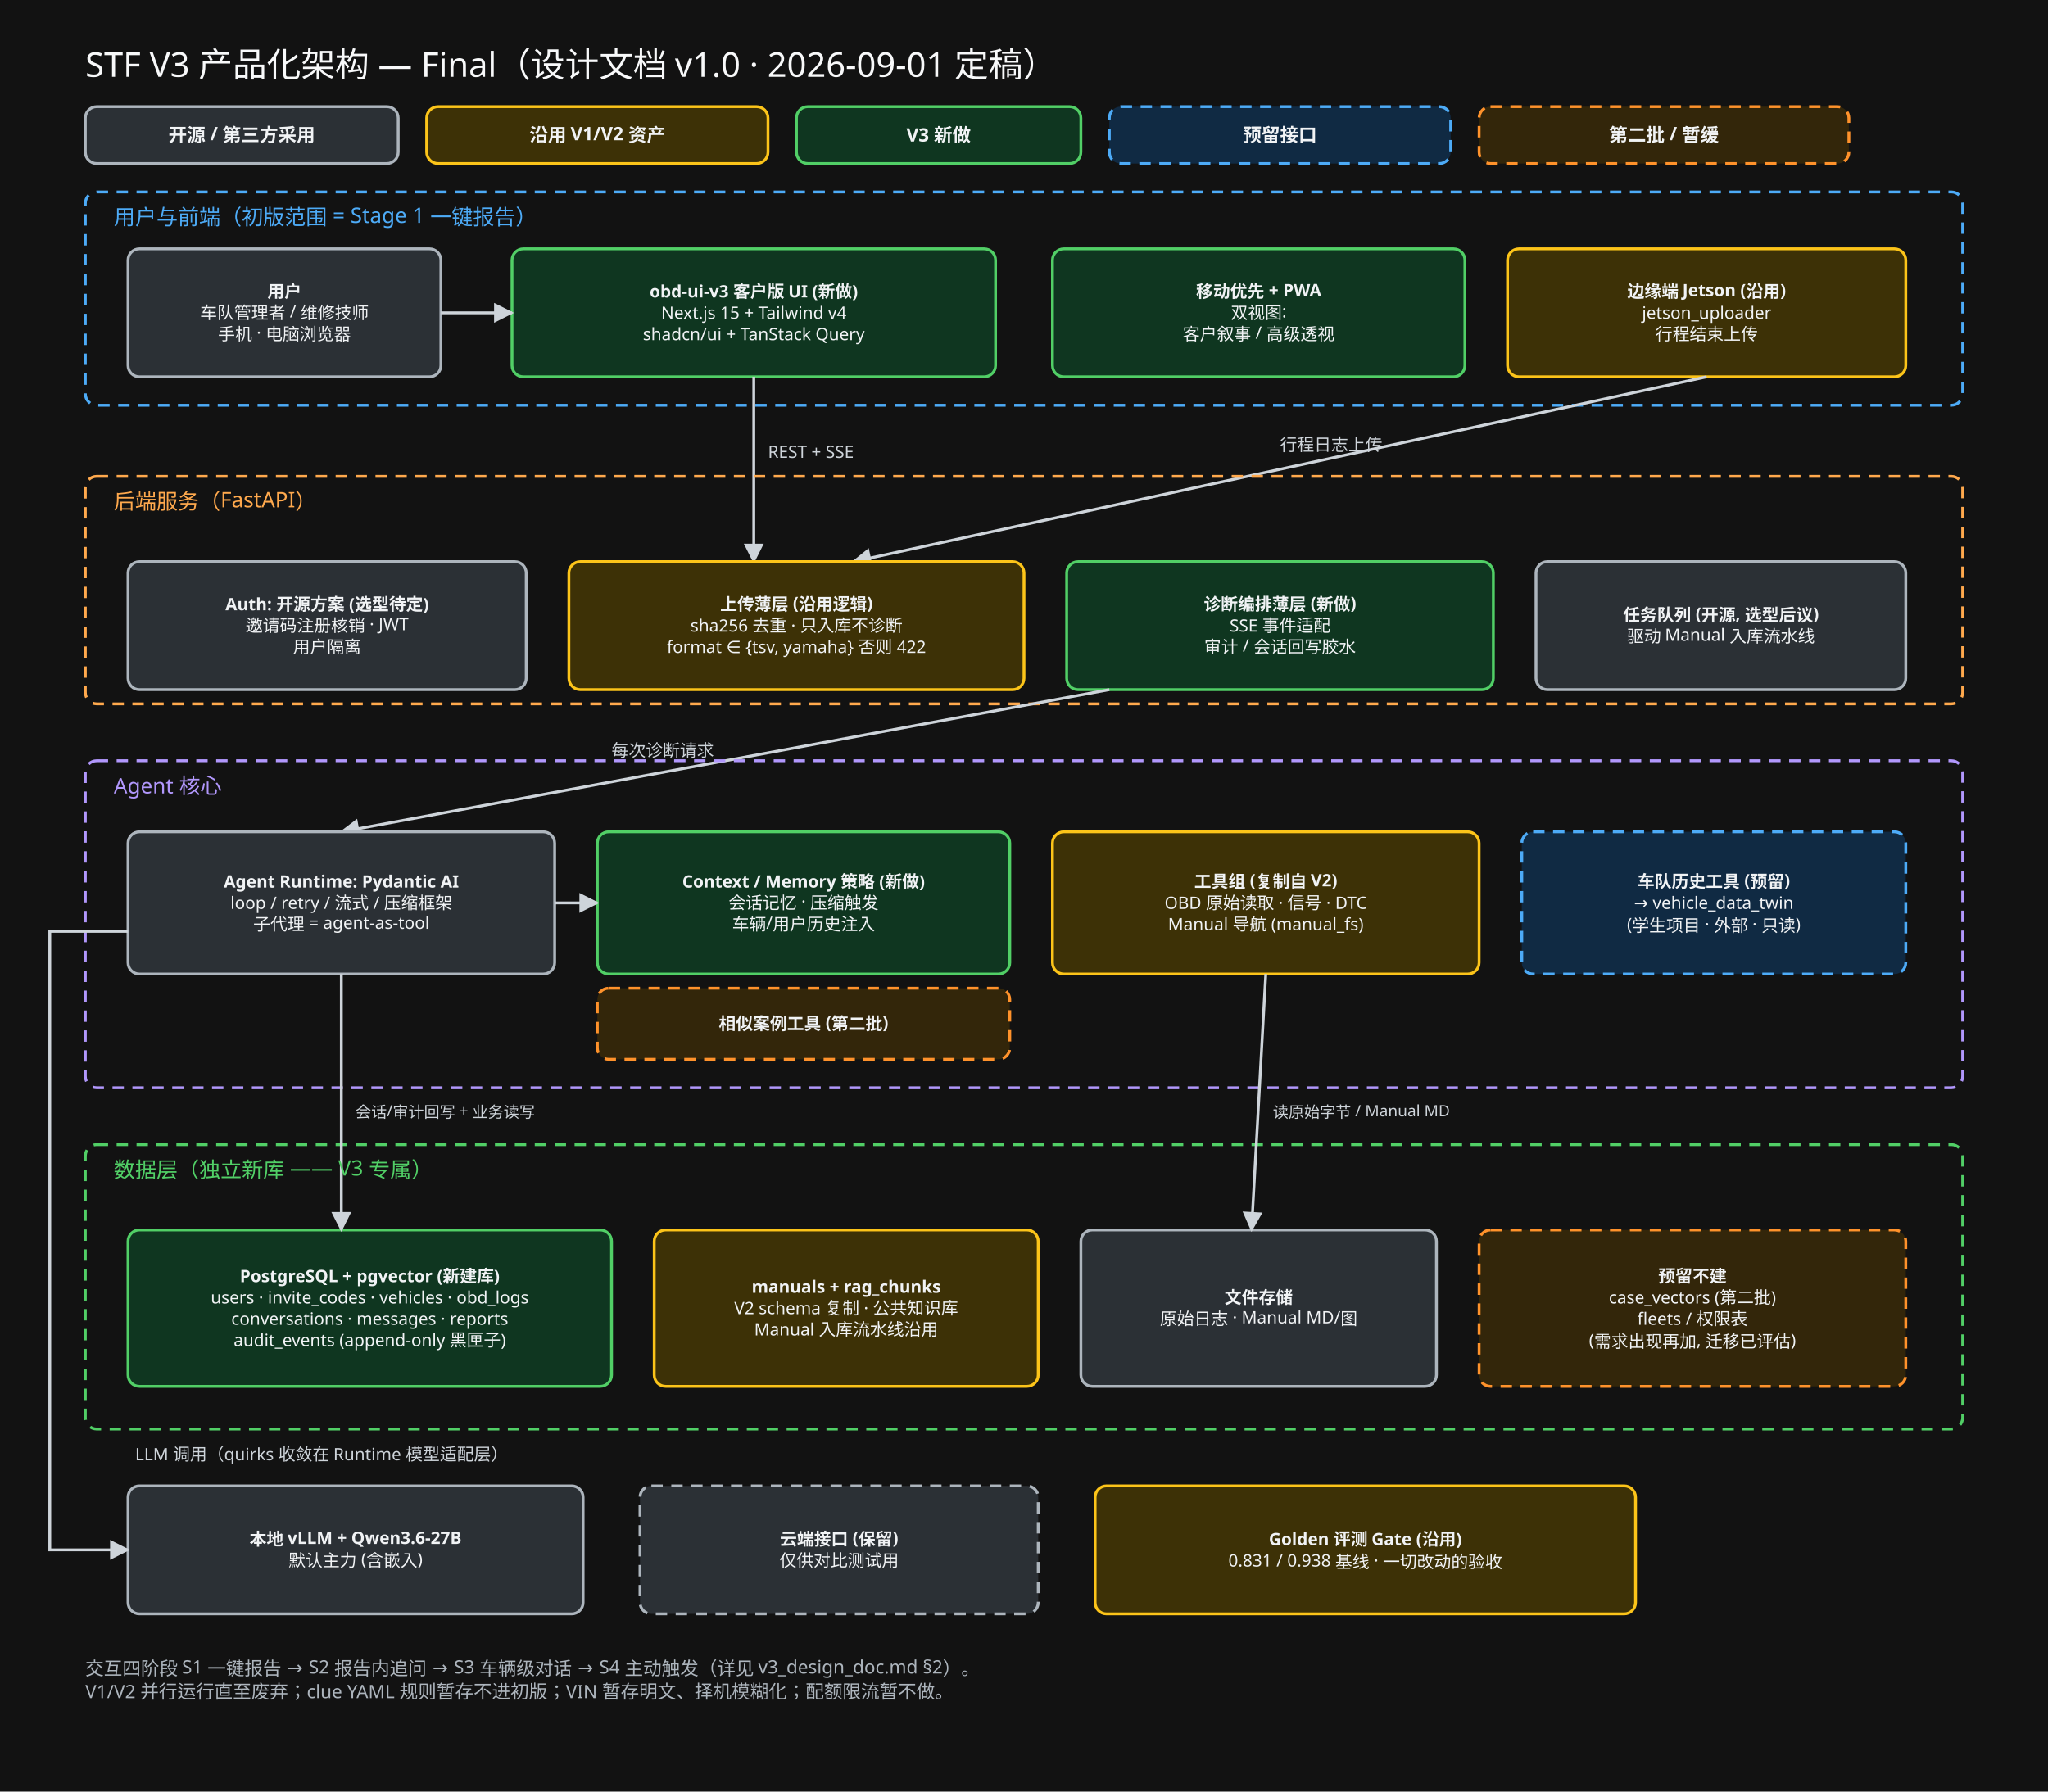
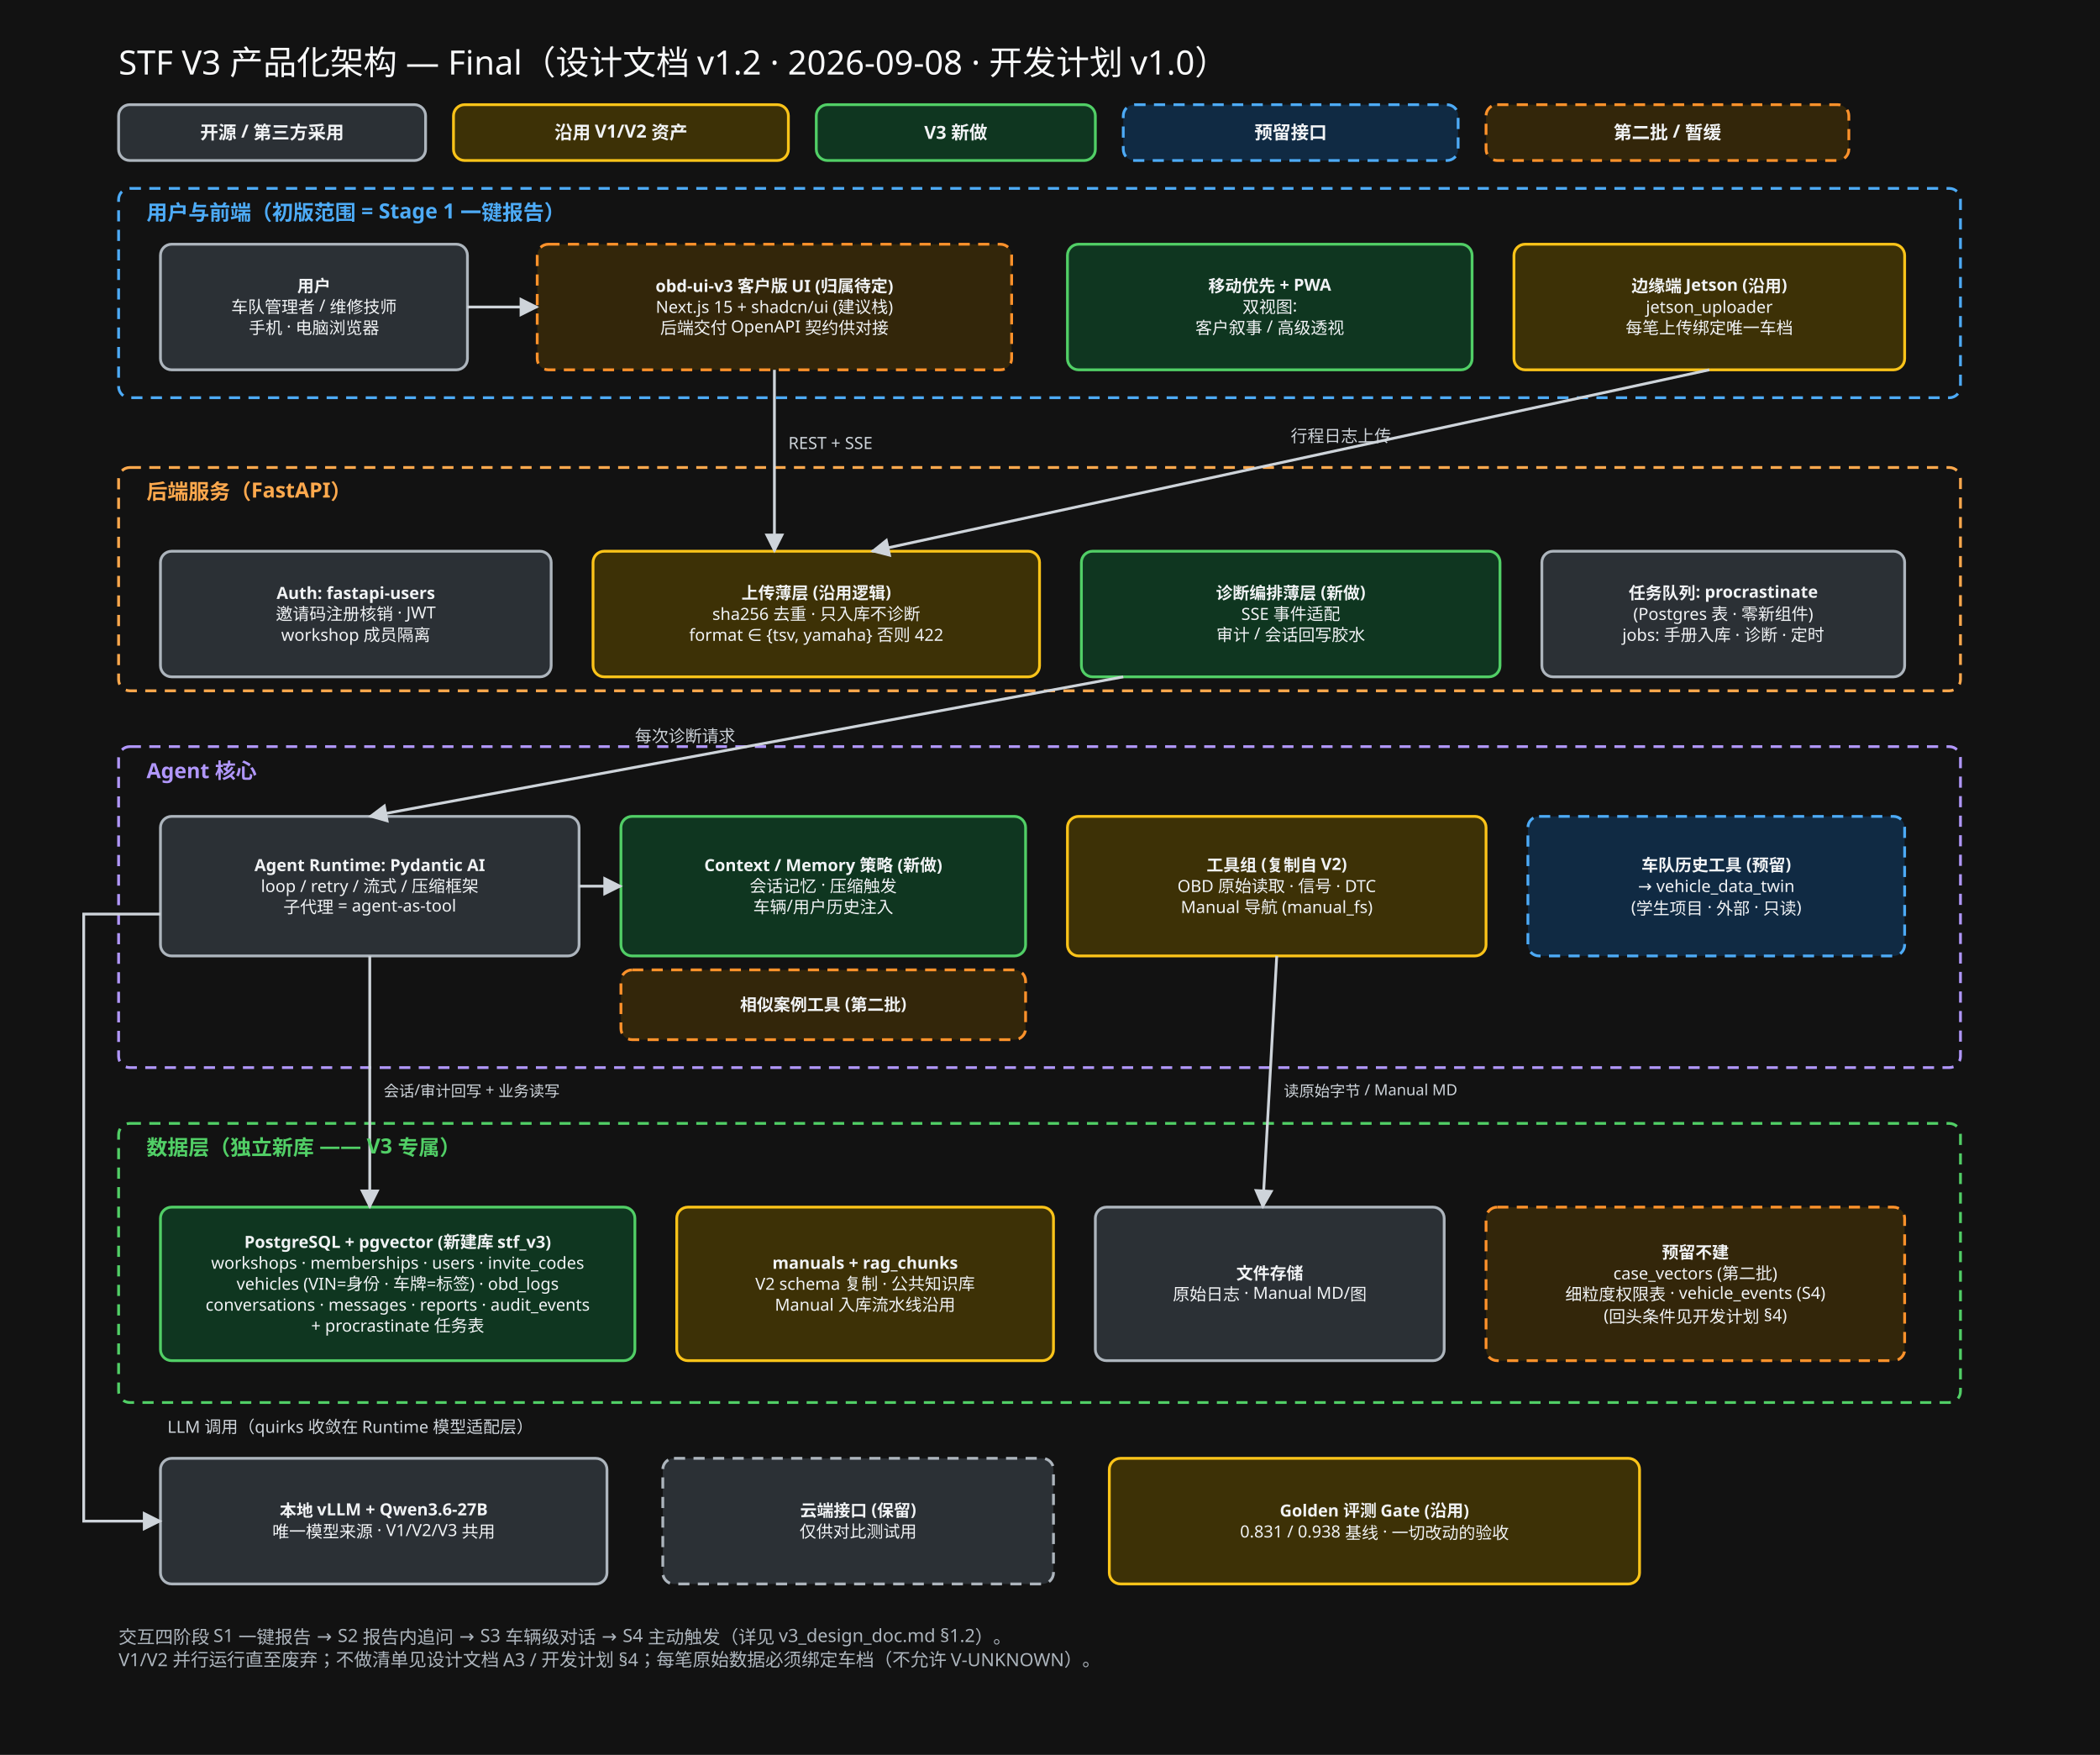
- <svg xmlns="http://www.w3.org/2000/svg" viewBox="0 -75 1440 1260" font-family="Segoe UI, Microsoft YaHei, sans-serif">
+ <svg xmlns="http://www.w3.org/2000/svg" viewBox="-25 -75 1505 1257.5" font-family="Segoe UI, Microsoft YaHei, sans-serif">
  <defs>
    <marker id="ah" viewBox="0 0 10 10" refX="9" refY="5" markerWidth="7" markerHeight="7" orient="auto-start-reverse">
      <path d="M0,0 L10,5 L0,10 z" fill="#ced4da" />
    </marker>
  </defs>
-   <rect x="0" y="-75" width="1440" height="1260" fill="#121212" />
+   <rect x="-25" y="-75" width="1505" height="1257.5" fill="#121212" />
  <rect x="60" y="0" width="220" height="40" rx="8" fill="#2b3035" stroke="#adb5bd" stroke-width="2" />
  <rect x="300" y="0" width="240" height="40" rx="8" fill="#3d3106" stroke="#fcc419" stroke-width="2" />
  <rect x="560" y="0" width="200" height="40" rx="8" fill="#0f3620" stroke="#51cf66" stroke-width="2" />
  <rect x="780" y="0" width="240" height="40" rx="8" fill="#102a43" stroke="#4dabf7" stroke-width="2" stroke-dasharray="8 6" />
  <rect x="1040" y="0" width="260" height="40" rx="8" fill="#33260a" stroke="#ff922b" stroke-width="2" stroke-dasharray="8 6" />
-   <rect x="60" y="60" width="1320" height="150" rx="8" fill="none" stroke="#4dabf7" stroke-width="2" stroke-dasharray="8 6" />
+   <rect x="60" y="60" width="1320" height="150" rx="8" fill="transparent" stroke="#4dabf7" stroke-width="2" stroke-dasharray="8 6" />
  <rect x="90" y="100" width="220" height="90" rx="8" fill="#2b3035" stroke="#adb5bd" stroke-width="2" />
-   <rect x="360" y="100" width="340" height="90" rx="8" fill="#0f3620" stroke="#51cf66" stroke-width="2" />
+   <rect x="360" y="100" width="340" height="90" rx="8" fill="#33260a" stroke="#ff922b" stroke-width="2" stroke-dasharray="8 6" />
  <rect x="740" y="100" width="290" height="90" rx="8" fill="#0f3620" stroke="#51cf66" stroke-width="2" />
  <rect x="1060" y="100" width="280" height="90" rx="8" fill="#3d3106" stroke="#fcc419" stroke-width="2" />
-   <polyline points="310,145 360,145" fill="none" stroke="#ced4da" stroke-width="2" marker-end="url(#ah)" />
-   <polyline points="530,190 530,320" fill="none" stroke="#ced4da" stroke-width="2" marker-end="url(#ah)" />
-   <polyline points="1200,190 600,320" fill="none" stroke="#ced4da" stroke-width="2" marker-end="url(#ah)" />
-   <rect x="60" y="260" width="1320" height="160" rx="8" fill="none" stroke="#ffa94d" stroke-width="2" stroke-dasharray="8 6" />
+   <rect x="60" y="260" width="1320" height="160" rx="8" fill="transparent" stroke="#ffa94d" stroke-width="2" stroke-dasharray="8 6" />
  <rect x="90" y="320" width="280" height="90" rx="8" fill="#2b3035" stroke="#adb5bd" stroke-width="2" />
  <rect x="400" y="320" width="320" height="90" rx="8" fill="#3d3106" stroke="#fcc419" stroke-width="2" />
  <rect x="750" y="320" width="300" height="90" rx="8" fill="#0f3620" stroke="#51cf66" stroke-width="2" />
  <rect x="1080" y="320" width="260" height="90" rx="8" fill="#2b3035" stroke="#adb5bd" stroke-width="2" />
-   <polyline points="780,410 240,510" fill="none" stroke="#ced4da" stroke-width="2" marker-end="url(#ah)" />
-   <rect x="60" y="460" width="1320" height="230" rx="8" fill="none" stroke="#b197fc" stroke-width="2" stroke-dasharray="8 6" />
+   <rect x="60" y="460" width="1320" height="230" rx="8" fill="transparent" stroke="#b197fc" stroke-width="2" stroke-dasharray="8 6" />
  <rect x="90" y="510" width="300" height="100" rx="8" fill="#2b3035" stroke="#adb5bd" stroke-width="2" />
  <rect x="420" y="510" width="290" height="100" rx="8" fill="#0f3620" stroke="#51cf66" stroke-width="2" />
  <rect x="740" y="510" width="300" height="100" rx="8" fill="#3d3106" stroke="#fcc419" stroke-width="2" />
  <rect x="1070" y="510" width="270" height="100" rx="8" fill="#102a43" stroke="#4dabf7" stroke-width="2" stroke-dasharray="8 6" />
  <rect x="420" y="620" width="290" height="50" rx="8" fill="#33260a" stroke="#ff922b" stroke-width="2" stroke-dasharray="8 6" />
-   <polyline points="390,560 420,560" fill="none" stroke="#ced4da" stroke-width="2" marker-end="url(#ah)" />
-   <rect x="60" y="730" width="1320" height="200" rx="8" fill="none" stroke="#51cf66" stroke-width="2" stroke-dasharray="8 6" />
+   <rect x="60" y="730" width="1320" height="200" rx="8" fill="transparent" stroke="#51cf66" stroke-width="2" stroke-dasharray="8 6" />
  <rect x="90" y="790" width="340" height="110" rx="8" fill="#0f3620" stroke="#51cf66" stroke-width="2" />
  <rect x="460" y="790" width="270" height="110" rx="8" fill="#3d3106" stroke="#fcc419" stroke-width="2" />
  <rect x="760" y="790" width="250" height="110" rx="8" fill="#2b3035" stroke="#adb5bd" stroke-width="2" />
  <rect x="1040" y="790" width="300" height="110" rx="8" fill="#33260a" stroke="#ff922b" stroke-width="2" stroke-dasharray="8 6" />
-   <polyline points="240,610 240,790" fill="none" stroke="#ced4da" stroke-width="2" marker-end="url(#ah)" />
-   <polyline points="890,610 880,790" fill="none" stroke="#ced4da" stroke-width="2" marker-end="url(#ah)" />
  <rect x="90" y="970" width="320" height="90" rx="8" fill="#2b3035" stroke="#adb5bd" stroke-width="2" />
  <rect x="450" y="970" width="280" height="90" rx="8" fill="#2b3035" stroke="#adb5bd" stroke-width="2" stroke-dasharray="8 6" />
  <rect x="770" y="970" width="380" height="90" rx="8" fill="#3d3106" stroke="#fcc419" stroke-width="2" />
+   <polyline points="310,145 360,145" fill="none" stroke="#ced4da" stroke-width="2" marker-end="url(#ah)" />
+   <polyline points="530,190 530,320" fill="none" stroke="#ced4da" stroke-width="2" marker-end="url(#ah)" />
+   <polyline points="1200,190 600,320" fill="none" stroke="#ced4da" stroke-width="2" marker-end="url(#ah)" />
+   <polyline points="780,410 240,510" fill="none" stroke="#ced4da" stroke-width="2" marker-end="url(#ah)" />
+   <polyline points="390,560 420,560" fill="none" stroke="#ced4da" stroke-width="2" marker-end="url(#ah)" />
+   <polyline points="240,610 240,790" fill="none" stroke="#ced4da" stroke-width="2" marker-end="url(#ah)" />
+   <polyline points="890,610 880,790" fill="none" stroke="#ced4da" stroke-width="2" marker-end="url(#ah)" />
  <polyline points="90,580 35,580 35,1015 90,1015" fill="none" stroke="#ced4da" stroke-width="2" marker-end="url(#ah)" />
-   <text x="60" y="-21.0" font-size="24" fill="#f8f9fa">STF V3 产品化架构 — Final（设计文档 v1.0 · 2026-09-01 定稿）</text>
+   <text x="60" y="-21.60" font-size="24" fill="#f8f9fa">STF V3 产品化架构 — Final（设计文档 v1.2 · 2026-09-08 · 开发计划 v1.0）</text>
  <text x="170.0" y="24.55" text-anchor="middle" font-size="13" fill="#f1f3f5" font-weight="600">开源 / 第三方采用</text>
  <text x="420.0" y="24.55" text-anchor="middle" font-size="13" fill="#f1f3f5" font-weight="600">沿用 V1/V2 资产</text>
  <text x="660.0" y="24.55" text-anchor="middle" font-size="13" fill="#f1f3f5" font-weight="600">V3 新做</text>
  <text x="900.0" y="24.55" text-anchor="middle" font-size="13" fill="#f1f3f5" font-weight="600">预留接口</text>
  <text x="1170.0" y="24.55" text-anchor="middle" font-size="13" fill="#f1f3f5" font-weight="600">第二批 / 暂缓</text>
-   <text x="80" y="83.0" font-size="15" fill="#4dabf7">用户与前端（初版范围 = Stage 1 一键报告）</text>
-   <text x="200.0" y="134.2" text-anchor="middle" font-size="12" fill="#f1f3f5" font-weight="600">用户</text>
-   <text x="200.0" y="149.2" text-anchor="middle" font-size="12" fill="#f1f3f5">车队管理者 / 维修技师</text>
-   <text x="200.0" y="164.2" text-anchor="middle" font-size="12" fill="#f1f3f5">手机 · 电脑浏览器</text>
-   <text x="530.0" y="134.2" text-anchor="middle" font-size="12" fill="#f1f3f5" font-weight="600">obd-ui-v3 客户版 UI (新做)</text>
-   <text x="530.0" y="149.2" text-anchor="middle" font-size="12" fill="#f1f3f5">Next.js 15 + Tailwind v4</text>
-   <text x="530.0" y="164.2" text-anchor="middle" font-size="12" fill="#f1f3f5">shadcn/ui + TanStack Query</text>
-   <text x="885.0" y="134.2" text-anchor="middle" font-size="12" fill="#f1f3f5" font-weight="600">移动优先 + PWA</text>
-   <text x="885.0" y="149.2" text-anchor="middle" font-size="12" fill="#f1f3f5">双视图:</text>
-   <text x="885.0" y="164.2" text-anchor="middle" font-size="12" fill="#f1f3f5">客户叙事 / 高级透视</text>
-   <text x="1200.0" y="134.2" text-anchor="middle" font-size="12" fill="#f1f3f5" font-weight="600">边缘端 Jetson (沿用)</text>
-   <text x="1200.0" y="149.2" text-anchor="middle" font-size="12" fill="#f1f3f5">jetson_uploader</text>
-   <text x="1200.0" y="164.2" text-anchor="middle" font-size="12" fill="#f1f3f5">行程结束上传</text>
-   <text x="540" y="247.0" font-size="12" fill="#ced4da">REST + SSE</text>
-   <text x="900" y="242.0" font-size="12" fill="#ced4da">行程日志上传</text>
-   <text x="80" y="283.0" font-size="15" fill="#ffa94d">后端服务（FastAPI）</text>
-   <text x="230.0" y="354.2" text-anchor="middle" font-size="12" fill="#f1f3f5" font-weight="600">Auth: 开源方案 (选型待定)</text>
-   <text x="230.0" y="369.2" text-anchor="middle" font-size="12" fill="#f1f3f5">邀请码注册核销 · JWT</text>
-   <text x="230.0" y="384.2" text-anchor="middle" font-size="12" fill="#f1f3f5">用户隔离</text>
-   <text x="560.0" y="354.2" text-anchor="middle" font-size="12" fill="#f1f3f5" font-weight="600">上传薄层 (沿用逻辑)</text>
-   <text x="560.0" y="369.2" text-anchor="middle" font-size="12" fill="#f1f3f5">sha256 去重 · 只入库不诊断</text>
-   <text x="560.0" y="384.2" text-anchor="middle" font-size="12" fill="#f1f3f5">format ∈ {tsv, yamaha} 否则 422</text>
-   <text x="900.0" y="354.2" text-anchor="middle" font-size="12" fill="#f1f3f5" font-weight="600">诊断编排薄层 (新做)</text>
-   <text x="900.0" y="369.2" text-anchor="middle" font-size="12" fill="#f1f3f5">SSE 事件适配</text>
-   <text x="900.0" y="384.2" text-anchor="middle" font-size="12" fill="#f1f3f5">审计 / 会话回写胶水</text>
-   <text x="1210.0" y="361.7" text-anchor="middle" font-size="12" fill="#f1f3f5" font-weight="600">任务队列 (开源, 选型后议)</text>
-   <text x="1210.0" y="376.7" text-anchor="middle" font-size="12" fill="#f1f3f5">驱动 Manual 入库流水线</text>
-   <text x="430" y="457.0" font-size="12" fill="#ced4da">每次诊断请求</text>
-   <text x="80" y="483.0" font-size="15" fill="#b197fc">Agent 核心</text>
-   <text x="240.0" y="549.2" text-anchor="middle" font-size="12" fill="#f1f3f5" font-weight="600">Agent Runtime: Pydantic AI</text>
-   <text x="240.0" y="564.2" text-anchor="middle" font-size="12" fill="#f1f3f5">loop / retry / 流式 / 压缩框架</text>
-   <text x="240.0" y="579.2" text-anchor="middle" font-size="12" fill="#f1f3f5">子代理 = agent-as-tool</text>
-   <text x="565.0" y="549.2" text-anchor="middle" font-size="12" fill="#f1f3f5" font-weight="600">Context / Memory 策略 (新做)</text>
-   <text x="565.0" y="564.2" text-anchor="middle" font-size="12" fill="#f1f3f5">会话记忆 · 压缩触发</text>
-   <text x="565.0" y="579.2" text-anchor="middle" font-size="12" fill="#f1f3f5">车辆/用户历史注入</text>
-   <text x="890.0" y="549.2" text-anchor="middle" font-size="12" fill="#f1f3f5" font-weight="600">工具组 (复制自 V2)</text>
-   <text x="890.0" y="564.2" text-anchor="middle" font-size="12" fill="#f1f3f5">OBD 原始读取 · 信号 · DTC</text>
-   <text x="890.0" y="579.2" text-anchor="middle" font-size="12" fill="#f1f3f5">Manual 导航 (manual_fs)</text>
-   <text x="1205.0" y="549.2" text-anchor="middle" font-size="12" fill="#f1f3f5" font-weight="600">车队历史工具 (预留)</text>
-   <text x="1205.0" y="564.2" text-anchor="middle" font-size="12" fill="#f1f3f5">→ vehicle_data_twin</text>
-   <text x="1205.0" y="579.2" text-anchor="middle" font-size="12" fill="#f1f3f5">(学生项目 · 外部 · 只读)</text>
-   <text x="565.0" y="649.2" text-anchor="middle" font-size="12" fill="#f1f3f5" font-weight="600">相似案例工具 (第二批)</text>
-   <text x="80" y="753.0" font-size="15" fill="#51cf66">数据层（独立新库 —— V3 专属）</text>
-   <text x="260.0" y="826.7" text-anchor="middle" font-size="12" fill="#f1f3f5" font-weight="600">PostgreSQL + pgvector (新建库)</text>
-   <text x="260.0" y="841.7" text-anchor="middle" font-size="12" fill="#f1f3f5">users · invite_codes · vehicles · obd_logs</text>
-   <text x="260.0" y="856.7" text-anchor="middle" font-size="12" fill="#f1f3f5">conversations · messages · reports</text>
-   <text x="260.0" y="871.7" text-anchor="middle" font-size="12" fill="#f1f3f5">audit_events (append-only 黑匣子)</text>
-   <text x="595.0" y="834.2" text-anchor="middle" font-size="12" fill="#f1f3f5" font-weight="600">manuals + rag_chunks</text>
-   <text x="595.0" y="849.2" text-anchor="middle" font-size="12" fill="#f1f3f5">V2 schema 复制 · 公共知识库</text>
-   <text x="595.0" y="864.2" text-anchor="middle" font-size="12" fill="#f1f3f5">Manual 入库流水线沿用</text>
-   <text x="885.0" y="841.7" text-anchor="middle" font-size="12" fill="#f1f3f5" font-weight="600">文件存储</text>
-   <text x="885.0" y="856.7" text-anchor="middle" font-size="12" fill="#f1f3f5">原始日志 · Manual MD/图</text>
-   <text x="1190.0" y="826.7" text-anchor="middle" font-size="12" fill="#f1f3f5" font-weight="600">预留不建</text>
-   <text x="1190.0" y="841.7" text-anchor="middle" font-size="12" fill="#f1f3f5">case_vectors (第二批)</text>
-   <text x="1190.0" y="856.7" text-anchor="middle" font-size="12" fill="#f1f3f5">fleets / 权限表</text>
-   <text x="1190.0" y="871.7" text-anchor="middle" font-size="12" fill="#f1f3f5">(需求出现再加, 迁移已评估)</text>
-   <text x="250" y="711.0" font-size="11" fill="#ced4da">会话/审计回写 + 业务读写</text>
-   <text x="895" y="711.0" font-size="11" fill="#ced4da">读原始字节 / Manual MD</text>
-   <text x="250.0" y="1011.7" text-anchor="middle" font-size="12" fill="#f1f3f5" font-weight="600">本地 vLLM + Qwen3.6-27B</text>
-   <text x="250.0" y="1026.7" text-anchor="middle" font-size="12" fill="#f1f3f5">默认主力 (含嵌入)</text>
-   <text x="590.0" y="1011.7" text-anchor="middle" font-size="12" fill="#f1f3f5" font-weight="600">云端接口 (保留)</text>
-   <text x="590.0" y="1026.7" text-anchor="middle" font-size="12" fill="#f1f3f5">仅供对比测试用</text>
-   <text x="960.0" y="1011.7" text-anchor="middle" font-size="12" fill="#f1f3f5" font-weight="600">Golden 评测 Gate (沿用)</text>
-   <text x="960.0" y="1026.7" text-anchor="middle" font-size="12" fill="#f1f3f5">0.831 / 0.938 基线 · 一切改动的验收</text>
-   <text x="95" y="952.0" font-size="12" fill="#ced4da">LLM 调用（quirks 收敛在 Runtime 模型适配层）</text>
-   <text x="60" y="1103.0" font-size="13" fill="#adb5bd">交互四阶段 S1 一键报告 → S2 报告内追问 → S3 车辆级对话 → S4 主动触发（详见 v3_design_doc.md §2）。</text>
-   <text x="60" y="1119.25" font-size="13" fill="#adb5bd">V1/V2 并行运行直至废弃；clue YAML 规则暂存不进初版；VIN 暂存明文、择机模糊化；配额限流暂不做。</text>
+   <text x="80" y="82.62" font-size="15" fill="#4dabf7" font-weight="600">用户与前端（初版范围 = Stage 1 一键报告）</text>
+   <text x="200.0" y="134.20" text-anchor="middle" font-size="12" fill="#f1f3f5" font-weight="600">用户</text>
+   <text x="200.0" y="149.20" text-anchor="middle" font-size="12" fill="#f1f3f5">车队管理者 / 维修技师</text>
+   <text x="200.0" y="164.20" text-anchor="middle" font-size="12" fill="#f1f3f5">手机 · 电脑浏览器</text>
+   <text x="530.0" y="134.20" text-anchor="middle" font-size="12" fill="#f1f3f5" font-weight="600">obd-ui-v3 客户版 UI (归属待定)</text>
+   <text x="530.0" y="149.20" text-anchor="middle" font-size="12" fill="#f1f3f5">Next.js 15 + shadcn/ui (建议栈)</text>
+   <text x="530.0" y="164.20" text-anchor="middle" font-size="12" fill="#f1f3f5">后端交付 OpenAPI 契约供对接</text>
+   <text x="885.0" y="134.20" text-anchor="middle" font-size="12" fill="#f1f3f5" font-weight="600">移动优先 + PWA</text>
+   <text x="885.0" y="149.20" text-anchor="middle" font-size="12" fill="#f1f3f5">双视图:</text>
+   <text x="885.0" y="164.20" text-anchor="middle" font-size="12" fill="#f1f3f5">客户叙事 / 高级透视</text>
+   <text x="1200.0" y="134.20" text-anchor="middle" font-size="12" fill="#f1f3f5" font-weight="600">边缘端 Jetson (沿用)</text>
+   <text x="1200.0" y="149.20" text-anchor="middle" font-size="12" fill="#f1f3f5">jetson_uploader</text>
+   <text x="1200.0" y="164.20" text-anchor="middle" font-size="12" fill="#f1f3f5">每笔上传绑定唯一车档</text>
+   <text x="540" y="246.70" font-size="12" fill="#ced4da">REST + SSE</text>
+   <text x="900" y="241.70" font-size="12" fill="#ced4da">行程日志上传</text>
+   <text x="80" y="282.62" font-size="15" fill="#ffa94d" font-weight="600">后端服务（FastAPI）</text>
+   <text x="230.0" y="354.20" text-anchor="middle" font-size="12" fill="#f1f3f5" font-weight="600">Auth: fastapi-users</text>
+   <text x="230.0" y="369.20" text-anchor="middle" font-size="12" fill="#f1f3f5">邀请码注册核销 · JWT</text>
+   <text x="230.0" y="384.20" text-anchor="middle" font-size="12" fill="#f1f3f5">workshop 成员隔离</text>
+   <text x="560.0" y="354.20" text-anchor="middle" font-size="12" fill="#f1f3f5" font-weight="600">上传薄层 (沿用逻辑)</text>
+   <text x="560.0" y="369.20" text-anchor="middle" font-size="12" fill="#f1f3f5">sha256 去重 · 只入库不诊断</text>
+   <text x="560.0" y="384.20" text-anchor="middle" font-size="12" fill="#f1f3f5">format ∈ {tsv, yamaha} 否则 422</text>
+   <text x="900.0" y="354.20" text-anchor="middle" font-size="12" fill="#f1f3f5" font-weight="600">诊断编排薄层 (新做)</text>
+   <text x="900.0" y="369.20" text-anchor="middle" font-size="12" fill="#f1f3f5">SSE 事件适配</text>
+   <text x="900.0" y="384.20" text-anchor="middle" font-size="12" fill="#f1f3f5">审计 / 会话回写胶水</text>
+   <text x="1210.0" y="354.20" text-anchor="middle" font-size="12" fill="#f1f3f5" font-weight="600">任务队列: procrastinate</text>
+   <text x="1210.0" y="369.20" text-anchor="middle" font-size="12" fill="#f1f3f5">(Postgres 表 · 零新组件)</text>
+   <text x="1210.0" y="384.20" text-anchor="middle" font-size="12" fill="#f1f3f5">jobs: 手册入库 · 诊断 · 定时</text>
+   <text x="430" y="456.70" font-size="12" fill="#ced4da">每次诊断请求</text>
+   <text x="80" y="482.62" font-size="15" fill="#b197fc" font-weight="600">Agent 核心</text>
+   <text x="240.0" y="549.20" text-anchor="middle" font-size="12" fill="#f1f3f5" font-weight="600">Agent Runtime: Pydantic AI</text>
+   <text x="240.0" y="564.20" text-anchor="middle" font-size="12" fill="#f1f3f5">loop / retry / 流式 / 压缩框架</text>
+   <text x="240.0" y="579.20" text-anchor="middle" font-size="12" fill="#f1f3f5">子代理 = agent-as-tool</text>
+   <text x="565.0" y="549.20" text-anchor="middle" font-size="12" fill="#f1f3f5" font-weight="600">Context / Memory 策略 (新做)</text>
+   <text x="565.0" y="564.20" text-anchor="middle" font-size="12" fill="#f1f3f5">会话记忆 · 压缩触发</text>
+   <text x="565.0" y="579.20" text-anchor="middle" font-size="12" fill="#f1f3f5">车辆/用户历史注入</text>
+   <text x="890.0" y="549.20" text-anchor="middle" font-size="12" fill="#f1f3f5" font-weight="600">工具组 (复制自 V2)</text>
+   <text x="890.0" y="564.20" text-anchor="middle" font-size="12" fill="#f1f3f5">OBD 原始读取 · 信号 · DTC</text>
+   <text x="890.0" y="579.20" text-anchor="middle" font-size="12" fill="#f1f3f5">Manual 导航 (manual_fs)</text>
+   <text x="1205.0" y="549.20" text-anchor="middle" font-size="12" fill="#f1f3f5" font-weight="600">车队历史工具 (预留)</text>
+   <text x="1205.0" y="564.20" text-anchor="middle" font-size="12" fill="#f1f3f5">→ vehicle_data_twin</text>
+   <text x="1205.0" y="579.20" text-anchor="middle" font-size="12" fill="#f1f3f5">(学生项目 · 外部 · 只读)</text>
+   <text x="565.0" y="649.20" text-anchor="middle" font-size="12" fill="#f1f3f5" font-weight="600">相似案例工具 (第二批)</text>
+   <text x="80" y="752.62" font-size="15" fill="#51cf66" font-weight="600">数据层（独立新库 —— V3 专属）</text>
+   <text x="260.0" y="819.20" text-anchor="middle" font-size="12" fill="#f1f3f5" font-weight="600">PostgreSQL + pgvector (新建库 stf_v3)</text>
+   <text x="260.0" y="834.20" text-anchor="middle" font-size="12" fill="#f1f3f5">workshops · memberships · users · invite_codes</text>
+   <text x="260.0" y="849.20" text-anchor="middle" font-size="12" fill="#f1f3f5">vehicles (VIN=身份 · 车牌=标签) · obd_logs</text>
+   <text x="260.0" y="864.20" text-anchor="middle" font-size="12" fill="#f1f3f5">conversations · messages · reports · audit_events</text>
+   <text x="260.0" y="879.20" text-anchor="middle" font-size="12" fill="#f1f3f5">+ procrastinate 任务表</text>
+   <text x="595.0" y="834.20" text-anchor="middle" font-size="12" fill="#f1f3f5" font-weight="600">manuals + rag_chunks</text>
+   <text x="595.0" y="849.20" text-anchor="middle" font-size="12" fill="#f1f3f5">V2 schema 复制 · 公共知识库</text>
+   <text x="595.0" y="864.20" text-anchor="middle" font-size="12" fill="#f1f3f5">Manual 入库流水线沿用</text>
+   <text x="885.0" y="841.70" text-anchor="middle" font-size="12" fill="#f1f3f5" font-weight="600">文件存储</text>
+   <text x="885.0" y="856.70" text-anchor="middle" font-size="12" fill="#f1f3f5">原始日志 · Manual MD/图</text>
+   <text x="1190.0" y="826.70" text-anchor="middle" font-size="12" fill="#f1f3f5" font-weight="600">预留不建</text>
+   <text x="1190.0" y="841.70" text-anchor="middle" font-size="12" fill="#f1f3f5">case_vectors (第二批)</text>
+   <text x="1190.0" y="856.70" text-anchor="middle" font-size="12" fill="#f1f3f5">细粒度权限表 · vehicle_events (S4)</text>
+   <text x="1190.0" y="871.70" text-anchor="middle" font-size="12" fill="#f1f3f5">(回头条件见开发计划 §4)</text>
+   <text x="250" y="710.73" font-size="11" fill="#ced4da">会话/审计回写 + 业务读写</text>
+   <text x="895" y="710.73" font-size="11" fill="#ced4da">读原始字节 / Manual MD</text>
+   <text x="250.0" y="1011.70" text-anchor="middle" font-size="12" fill="#f1f3f5" font-weight="600">本地 vLLM + Qwen3.6-27B</text>
+   <text x="250.0" y="1026.70" text-anchor="middle" font-size="12" fill="#f1f3f5">唯一模型来源 · V1/V2/V3 共用</text>
+   <text x="590.0" y="1011.70" text-anchor="middle" font-size="12" fill="#f1f3f5" font-weight="600">云端接口 (保留)</text>
+   <text x="590.0" y="1026.70" text-anchor="middle" font-size="12" fill="#f1f3f5">仅供对比测试用</text>
+   <text x="960.0" y="1011.70" text-anchor="middle" font-size="12" fill="#f1f3f5" font-weight="600">Golden 评测 Gate (沿用)</text>
+   <text x="960.0" y="1026.70" text-anchor="middle" font-size="12" fill="#f1f3f5">0.831 / 0.938 基线 · 一切改动的验收</text>
+   <text x="95" y="951.70" font-size="12" fill="#ced4da">LLM 调用（quirks 收敛在 Runtime 模型适配层）</text>
+   <text x="60" y="1102.67" font-size="13" fill="#adb5bd">交互四阶段 S1 一键报告 → S2 报告内追问 → S3 车辆级对话 → S4 主动触发（详见 v3_design_doc.md §1.2）。</text>
+   <text x="60" y="1118.92" font-size="13" fill="#adb5bd">V1/V2 并行运行直至废弃；不做清单见设计文档 A3 / 开发计划 §4；每笔原始数据必须绑定车档（不允许 V-UNKNOWN）。</text>
</svg>
